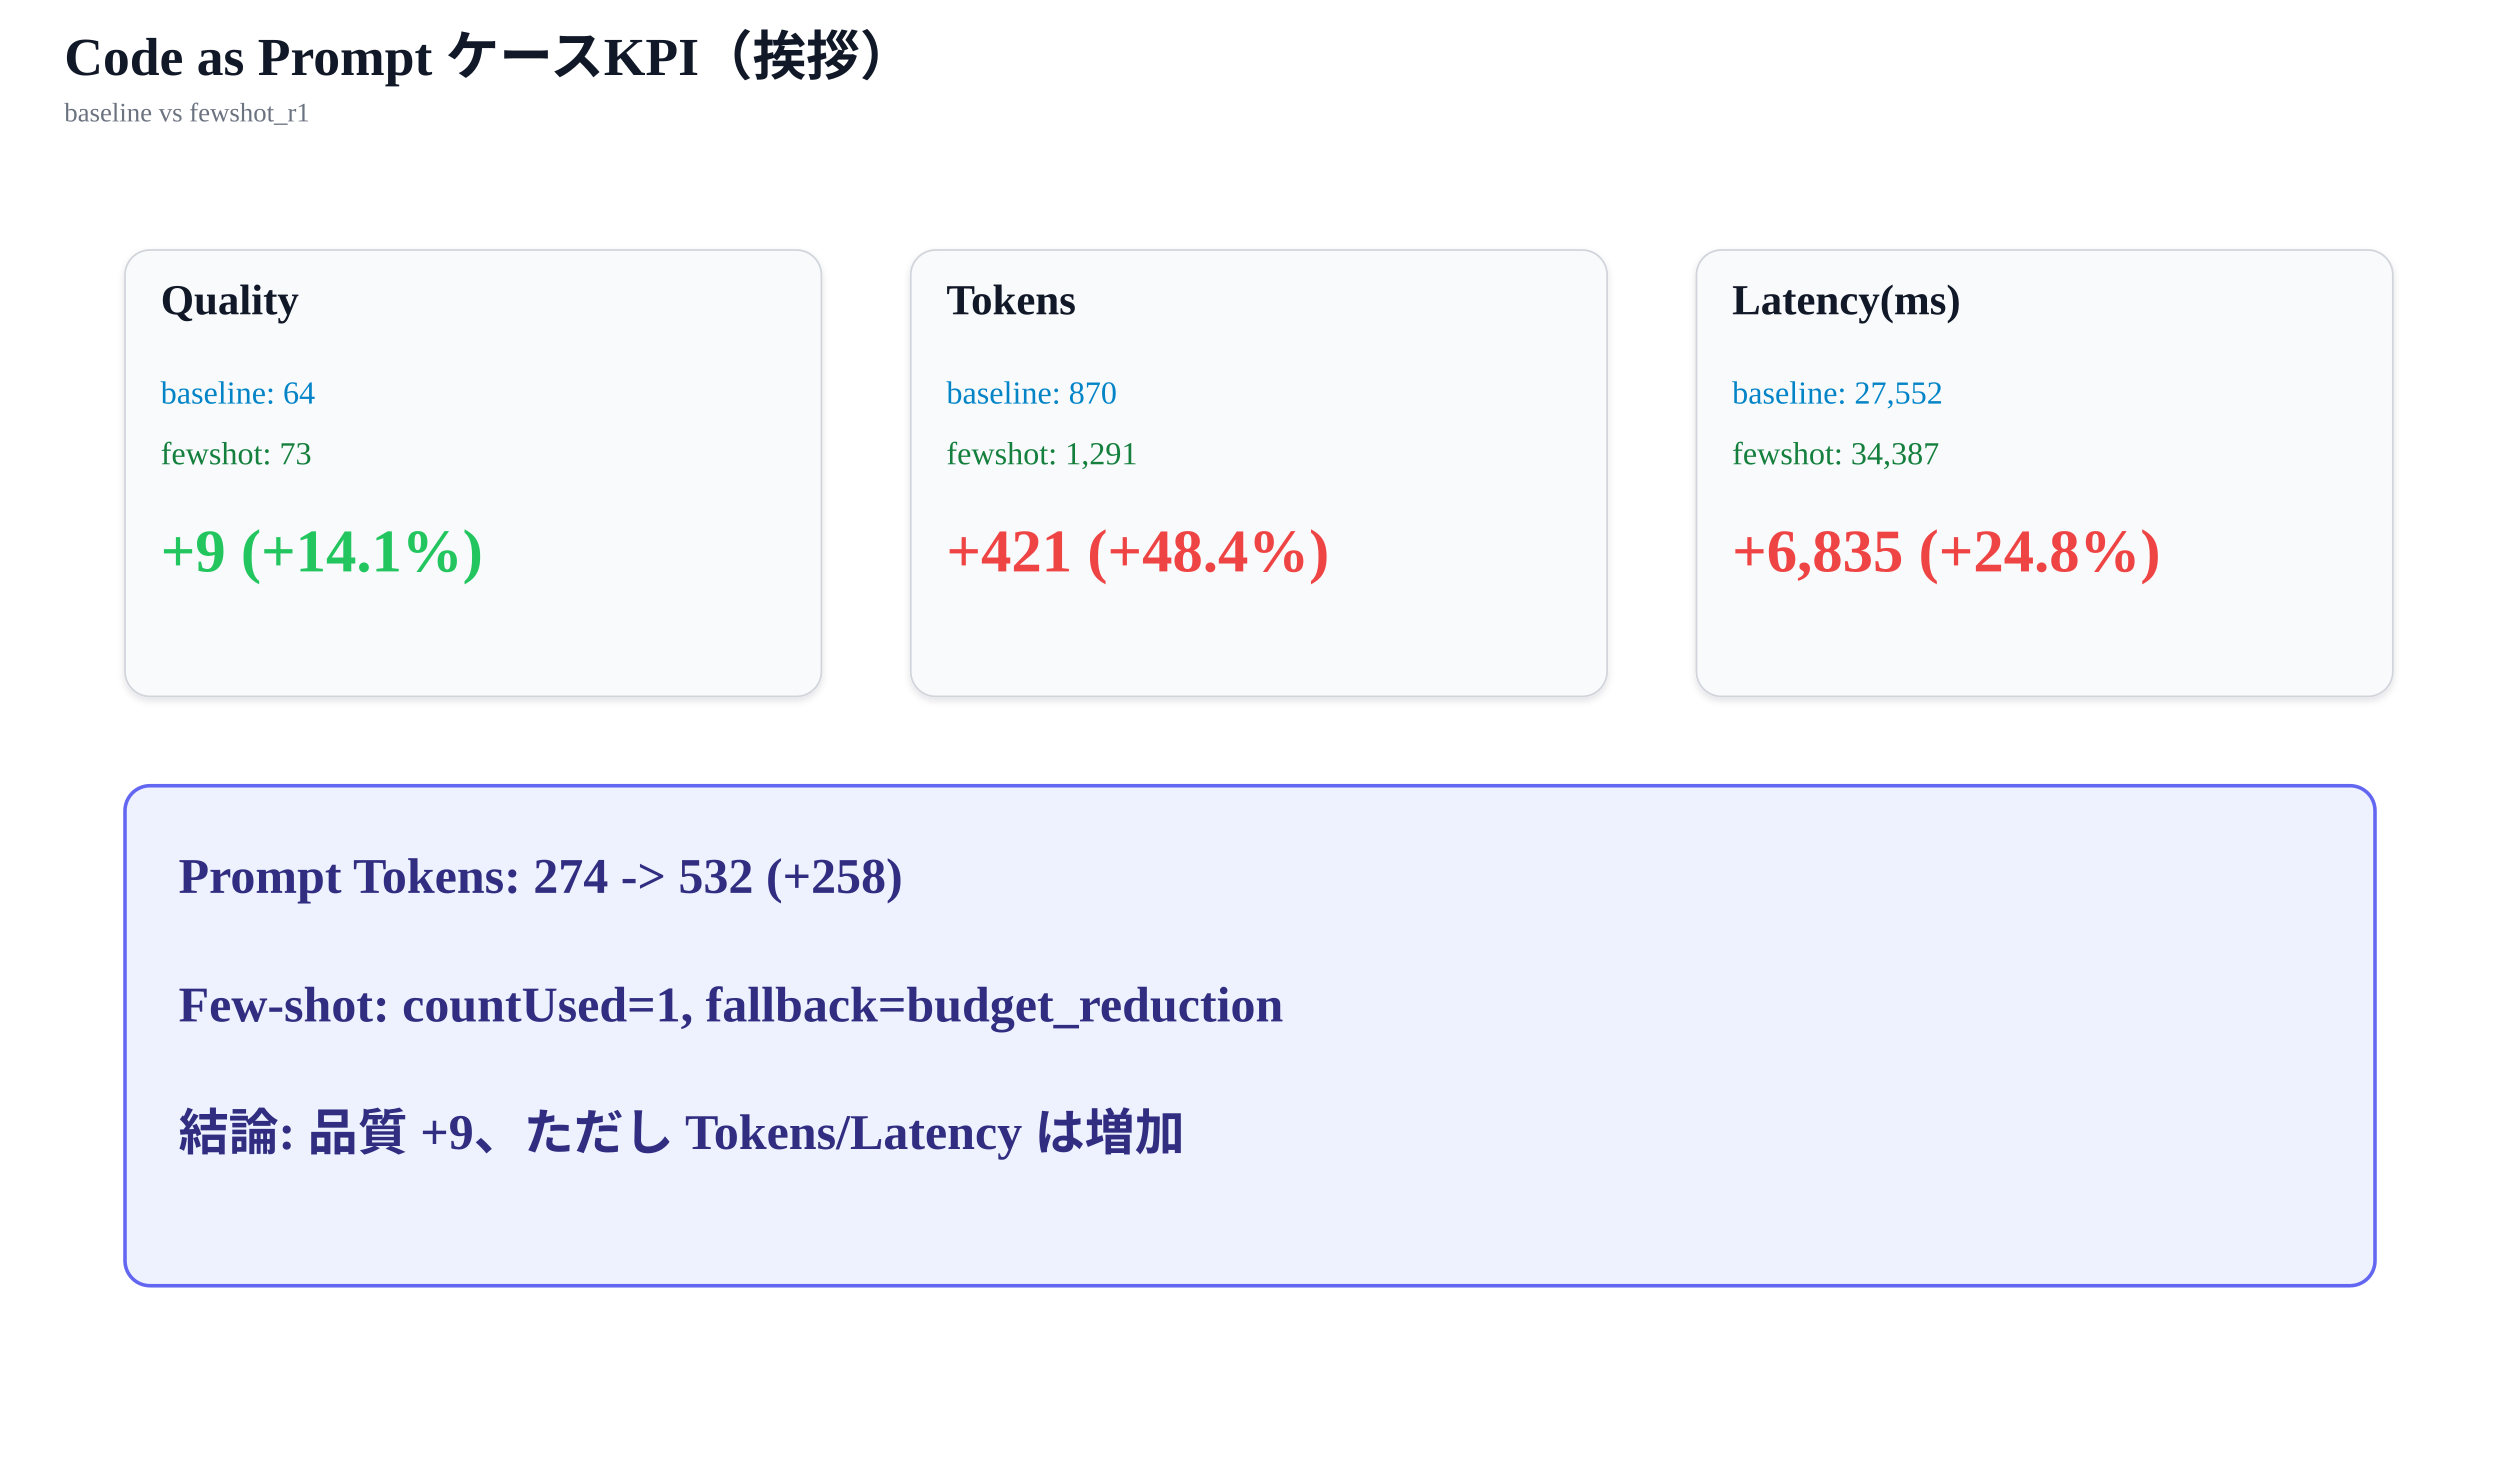
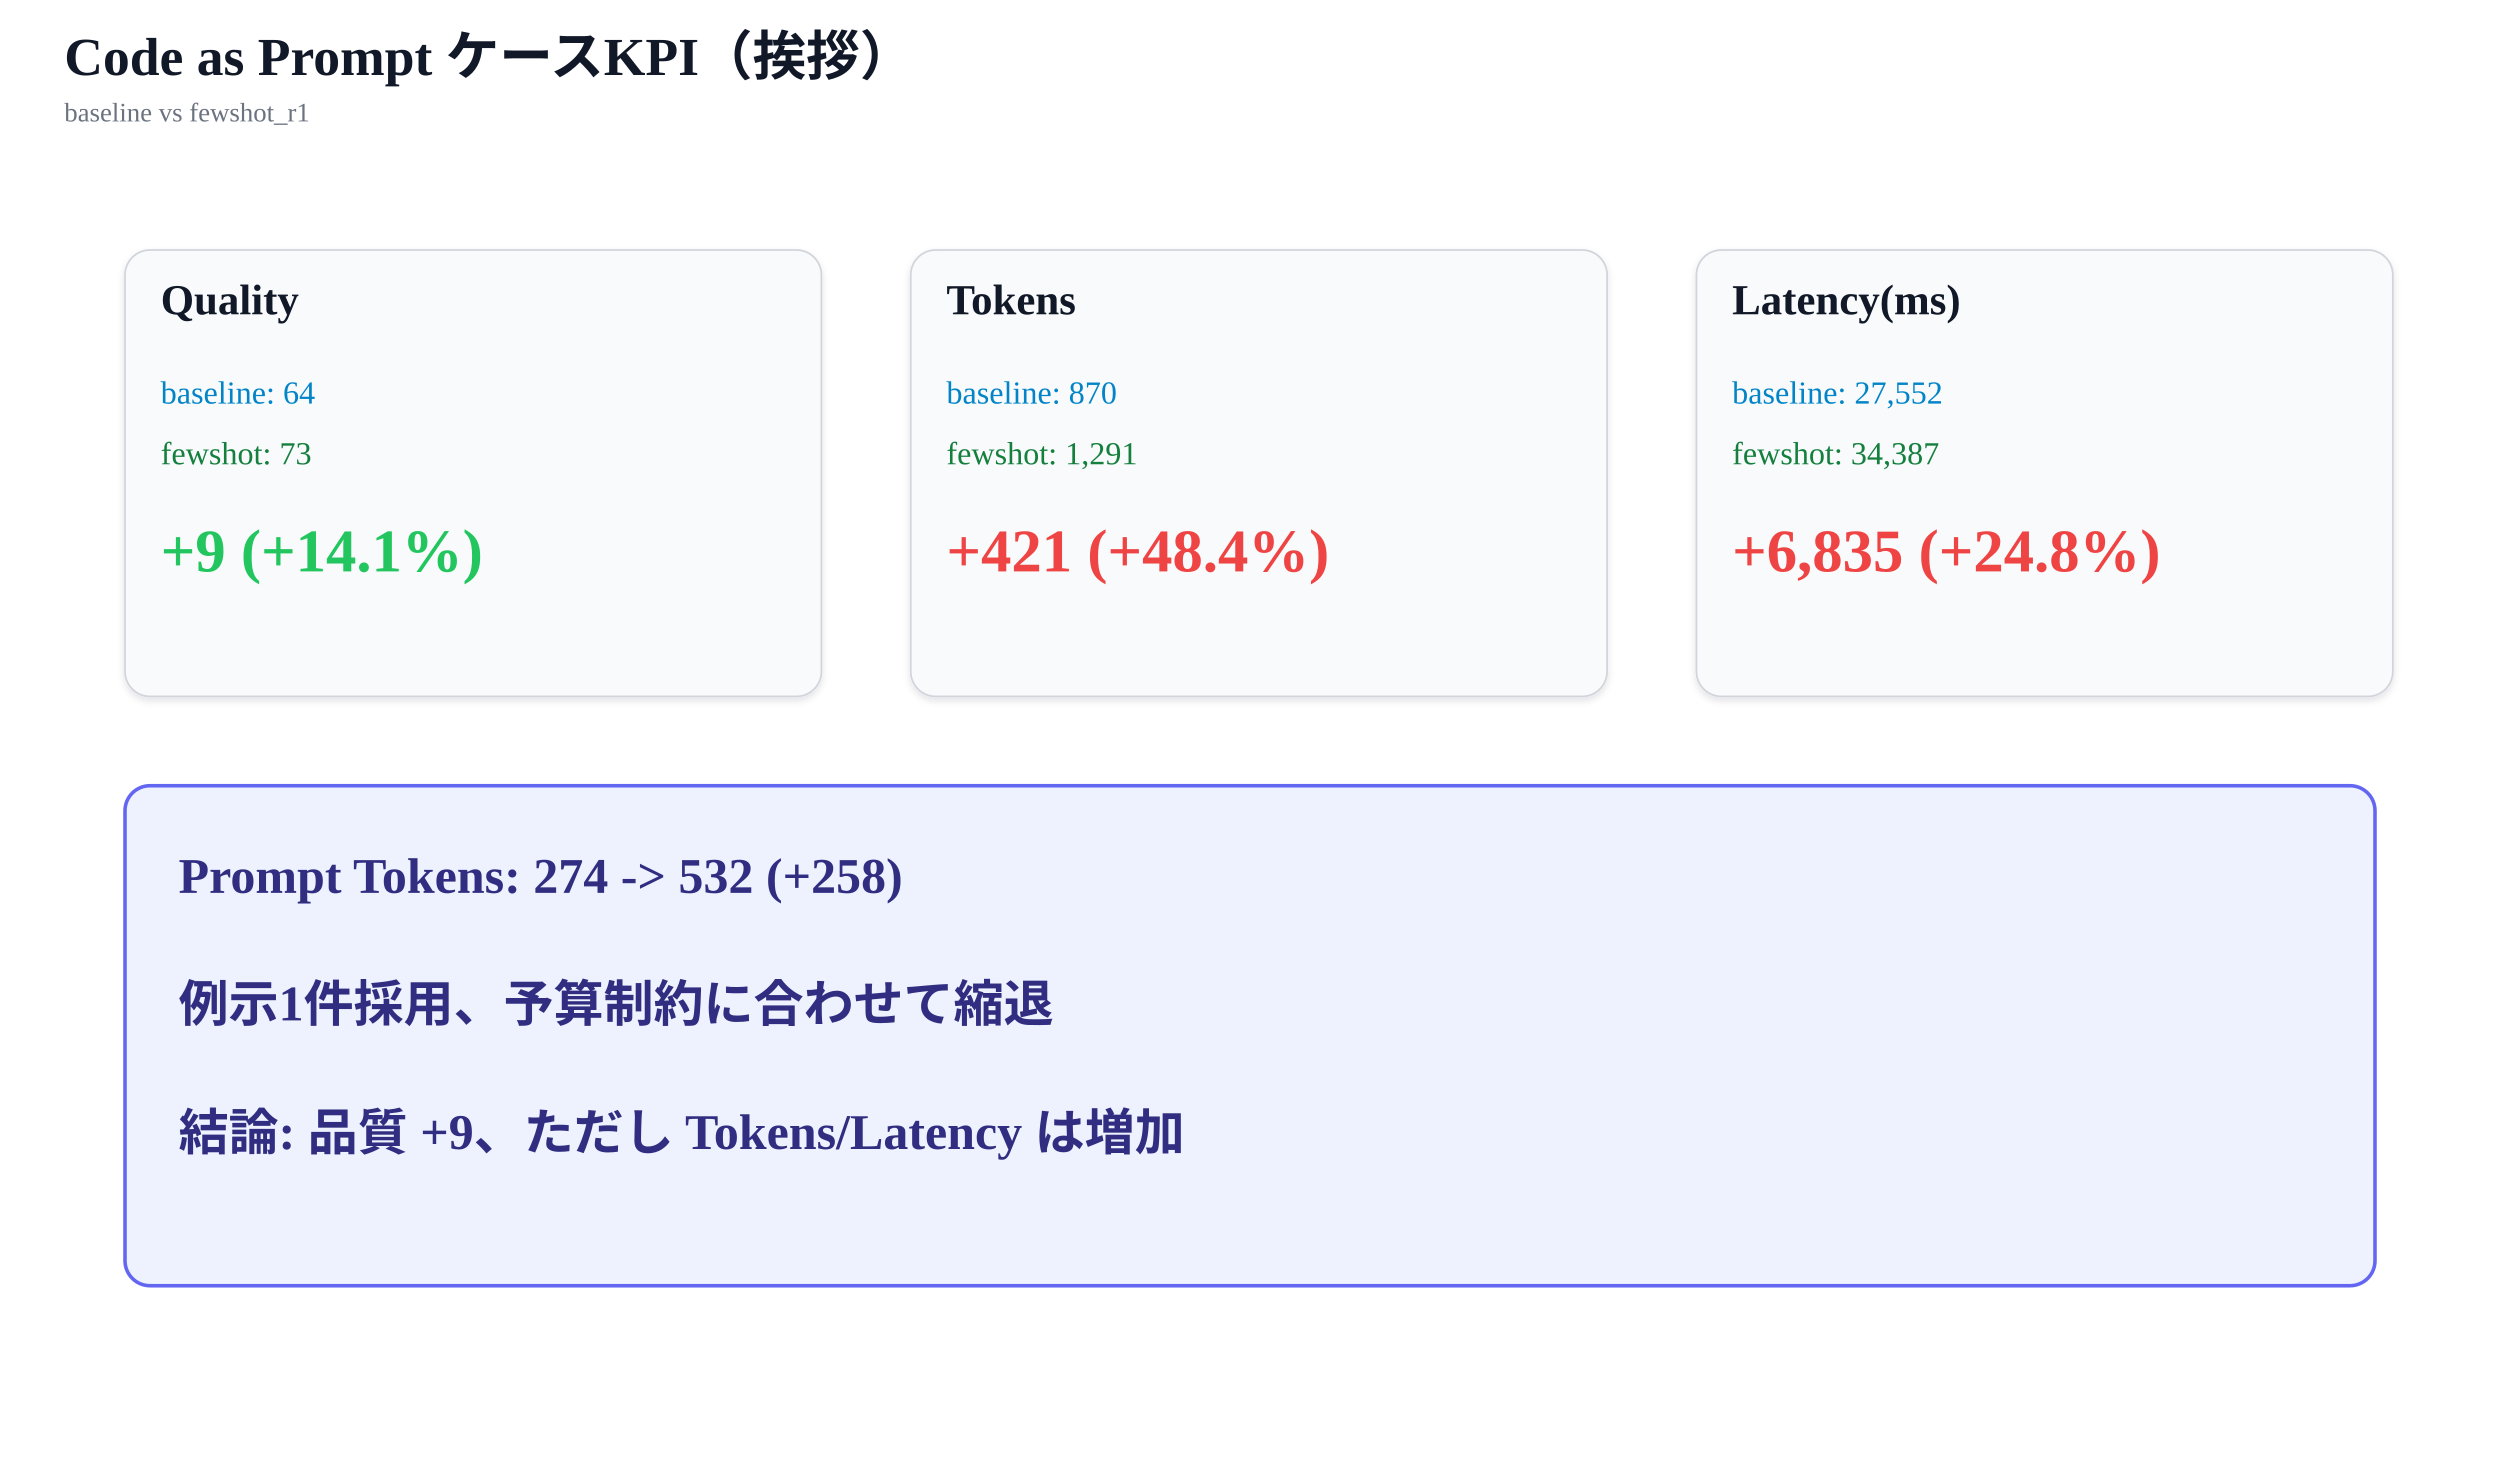
<svg xmlns="http://www.w3.org/2000/svg" width="1400" height="820" style="background: rgb(255, 255, 255);">
  <defs>
    <filter id="shadow" x="-20%" y="-20%" width="160%" height="160%">
      <feDropShadow dx="0" dy="2" stdDeviation="2" flood-color="#0f172a" flood-opacity="0.12" />
    </filter>
  </defs>
  <text x="36" y="42" font-size="30" font-weight="800" fill="#111827">Code as Prompt ケースKPI（挨拶）</text>
  <text x="36" y="68" font-size="15" fill="#6b7280">baseline vs fewshot_r1</text>
  <rect x="70" y="140" width="390" height="250" rx="14" fill="#f8fafc" stroke="#d1d5db" filter="url(#shadow)" />
  <text x="90" y="176" font-size="24" font-weight="700" fill="#111827">Quality</text>
  <text x="90" y="226" font-size="18" fill="#0284c7">baseline: 64</text>
  <text x="90" y="260" font-size="18" fill="#15803d">fewshot: 73</text>
  <text x="90" y="320" font-size="34" font-weight="800" fill="#22c55e">+9 (+14.1%)</text>
  <rect x="510" y="140" width="390" height="250" rx="14" fill="#f8fafc" stroke="#d1d5db" filter="url(#shadow)" />
  <text x="530" y="176" font-size="24" font-weight="700" fill="#111827">Tokens</text>
  <text x="530" y="226" font-size="18" fill="#0284c7">baseline: 870</text>
  <text x="530" y="260" font-size="18" fill="#15803d">fewshot: 1,291</text>
  <text x="530" y="320" font-size="34" font-weight="800" fill="#ef4444">+421 (+48.4%)</text>
  <rect x="950" y="140" width="390" height="250" rx="14" fill="#f8fafc" stroke="#d1d5db" filter="url(#shadow)" />
  <text x="970" y="176" font-size="24" font-weight="700" fill="#111827">Latency(ms)</text>
  <text x="970" y="226" font-size="18" fill="#0284c7">baseline: 27,552</text>
  <text x="970" y="260" font-size="18" fill="#15803d">fewshot: 34,387</text>
  <text x="970" y="320" font-size="34" font-weight="800" fill="#ef4444">+6,835 (+24.8%)</text>
  <rect x="70" y="440" width="1260" height="280" rx="14" fill="#eef2ff" stroke="#6366f1" stroke-width="2" />
  <text x="100" y="500" font-size="28" font-weight="700" fill="#312e81">Prompt Tokens: 274 -&gt; 532 (+258)</text>
-   <text x="100" y="572" font-size="28" font-weight="700" fill="#312e81">Few-shot: countUsed=1, fallback=budget_reduction</text>
+   <text x="100" y="572" font-size="28" font-weight="700" fill="#312e81">例示1件採用、予算制約に合わせて縮退</text>
  <text x="100" y="644" font-size="28" font-weight="700" fill="#312e81">結論: 品質 +9、ただし Tokens/Latency は増加</text>
</svg>
